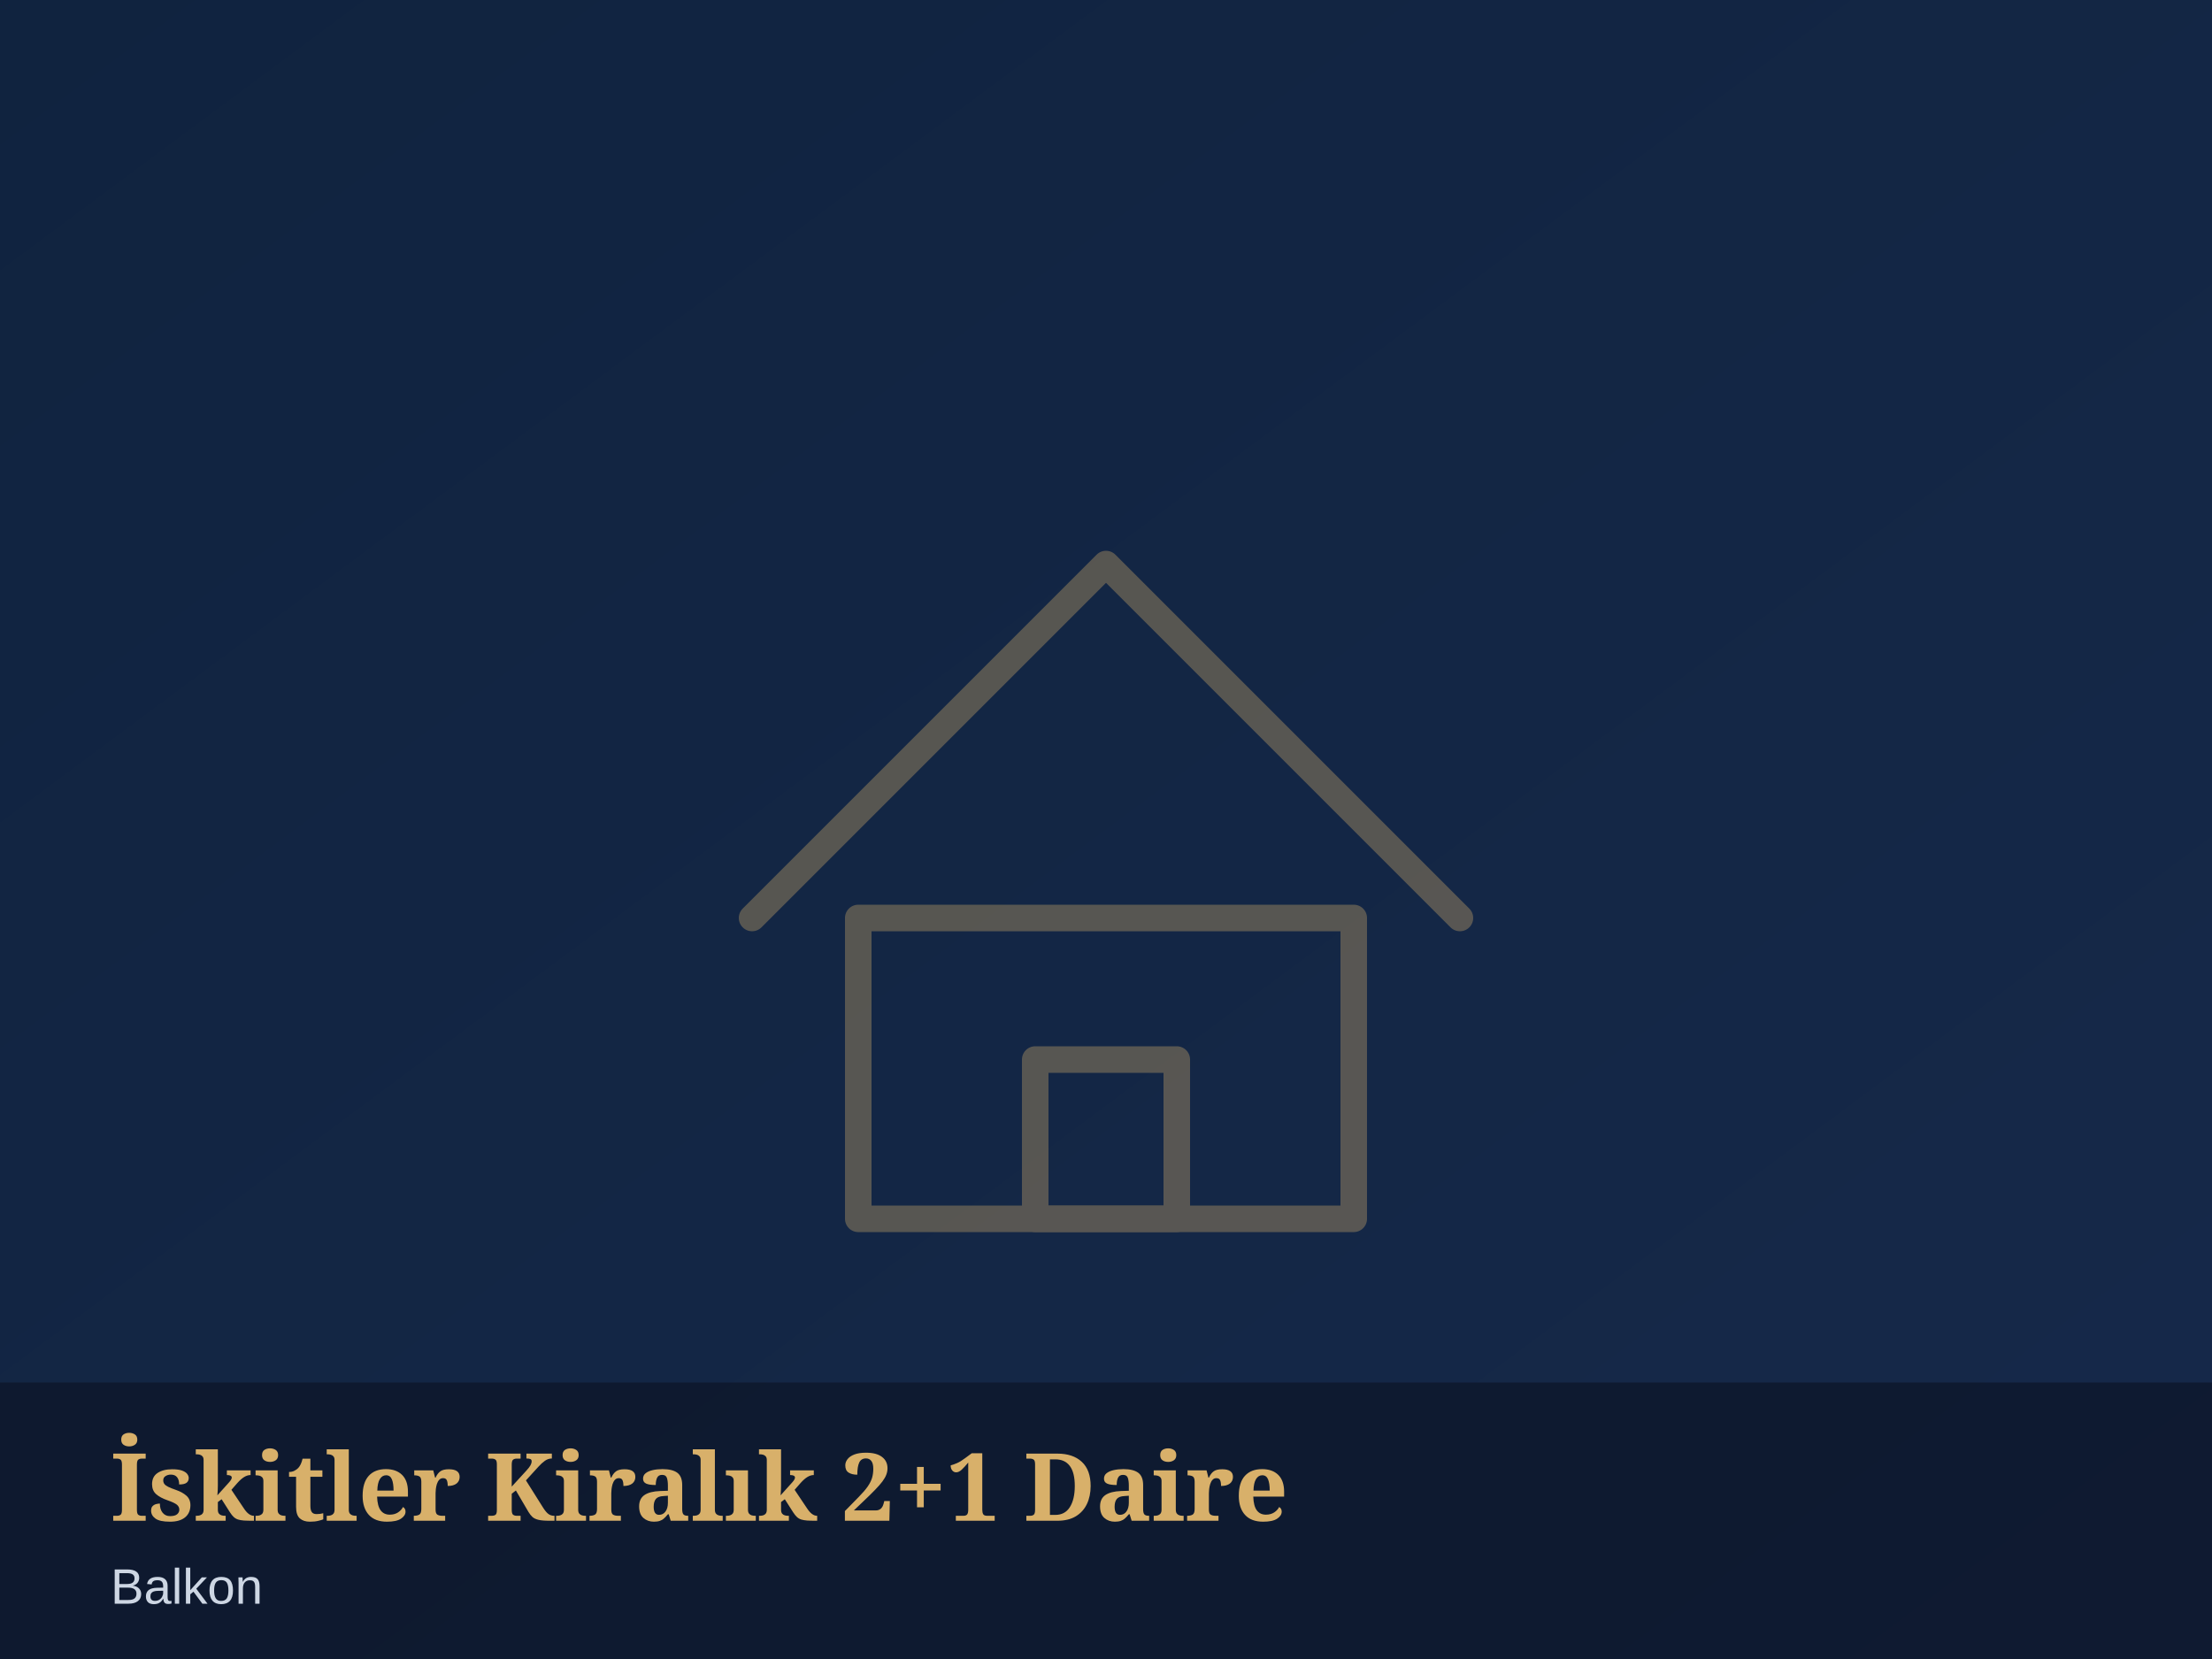
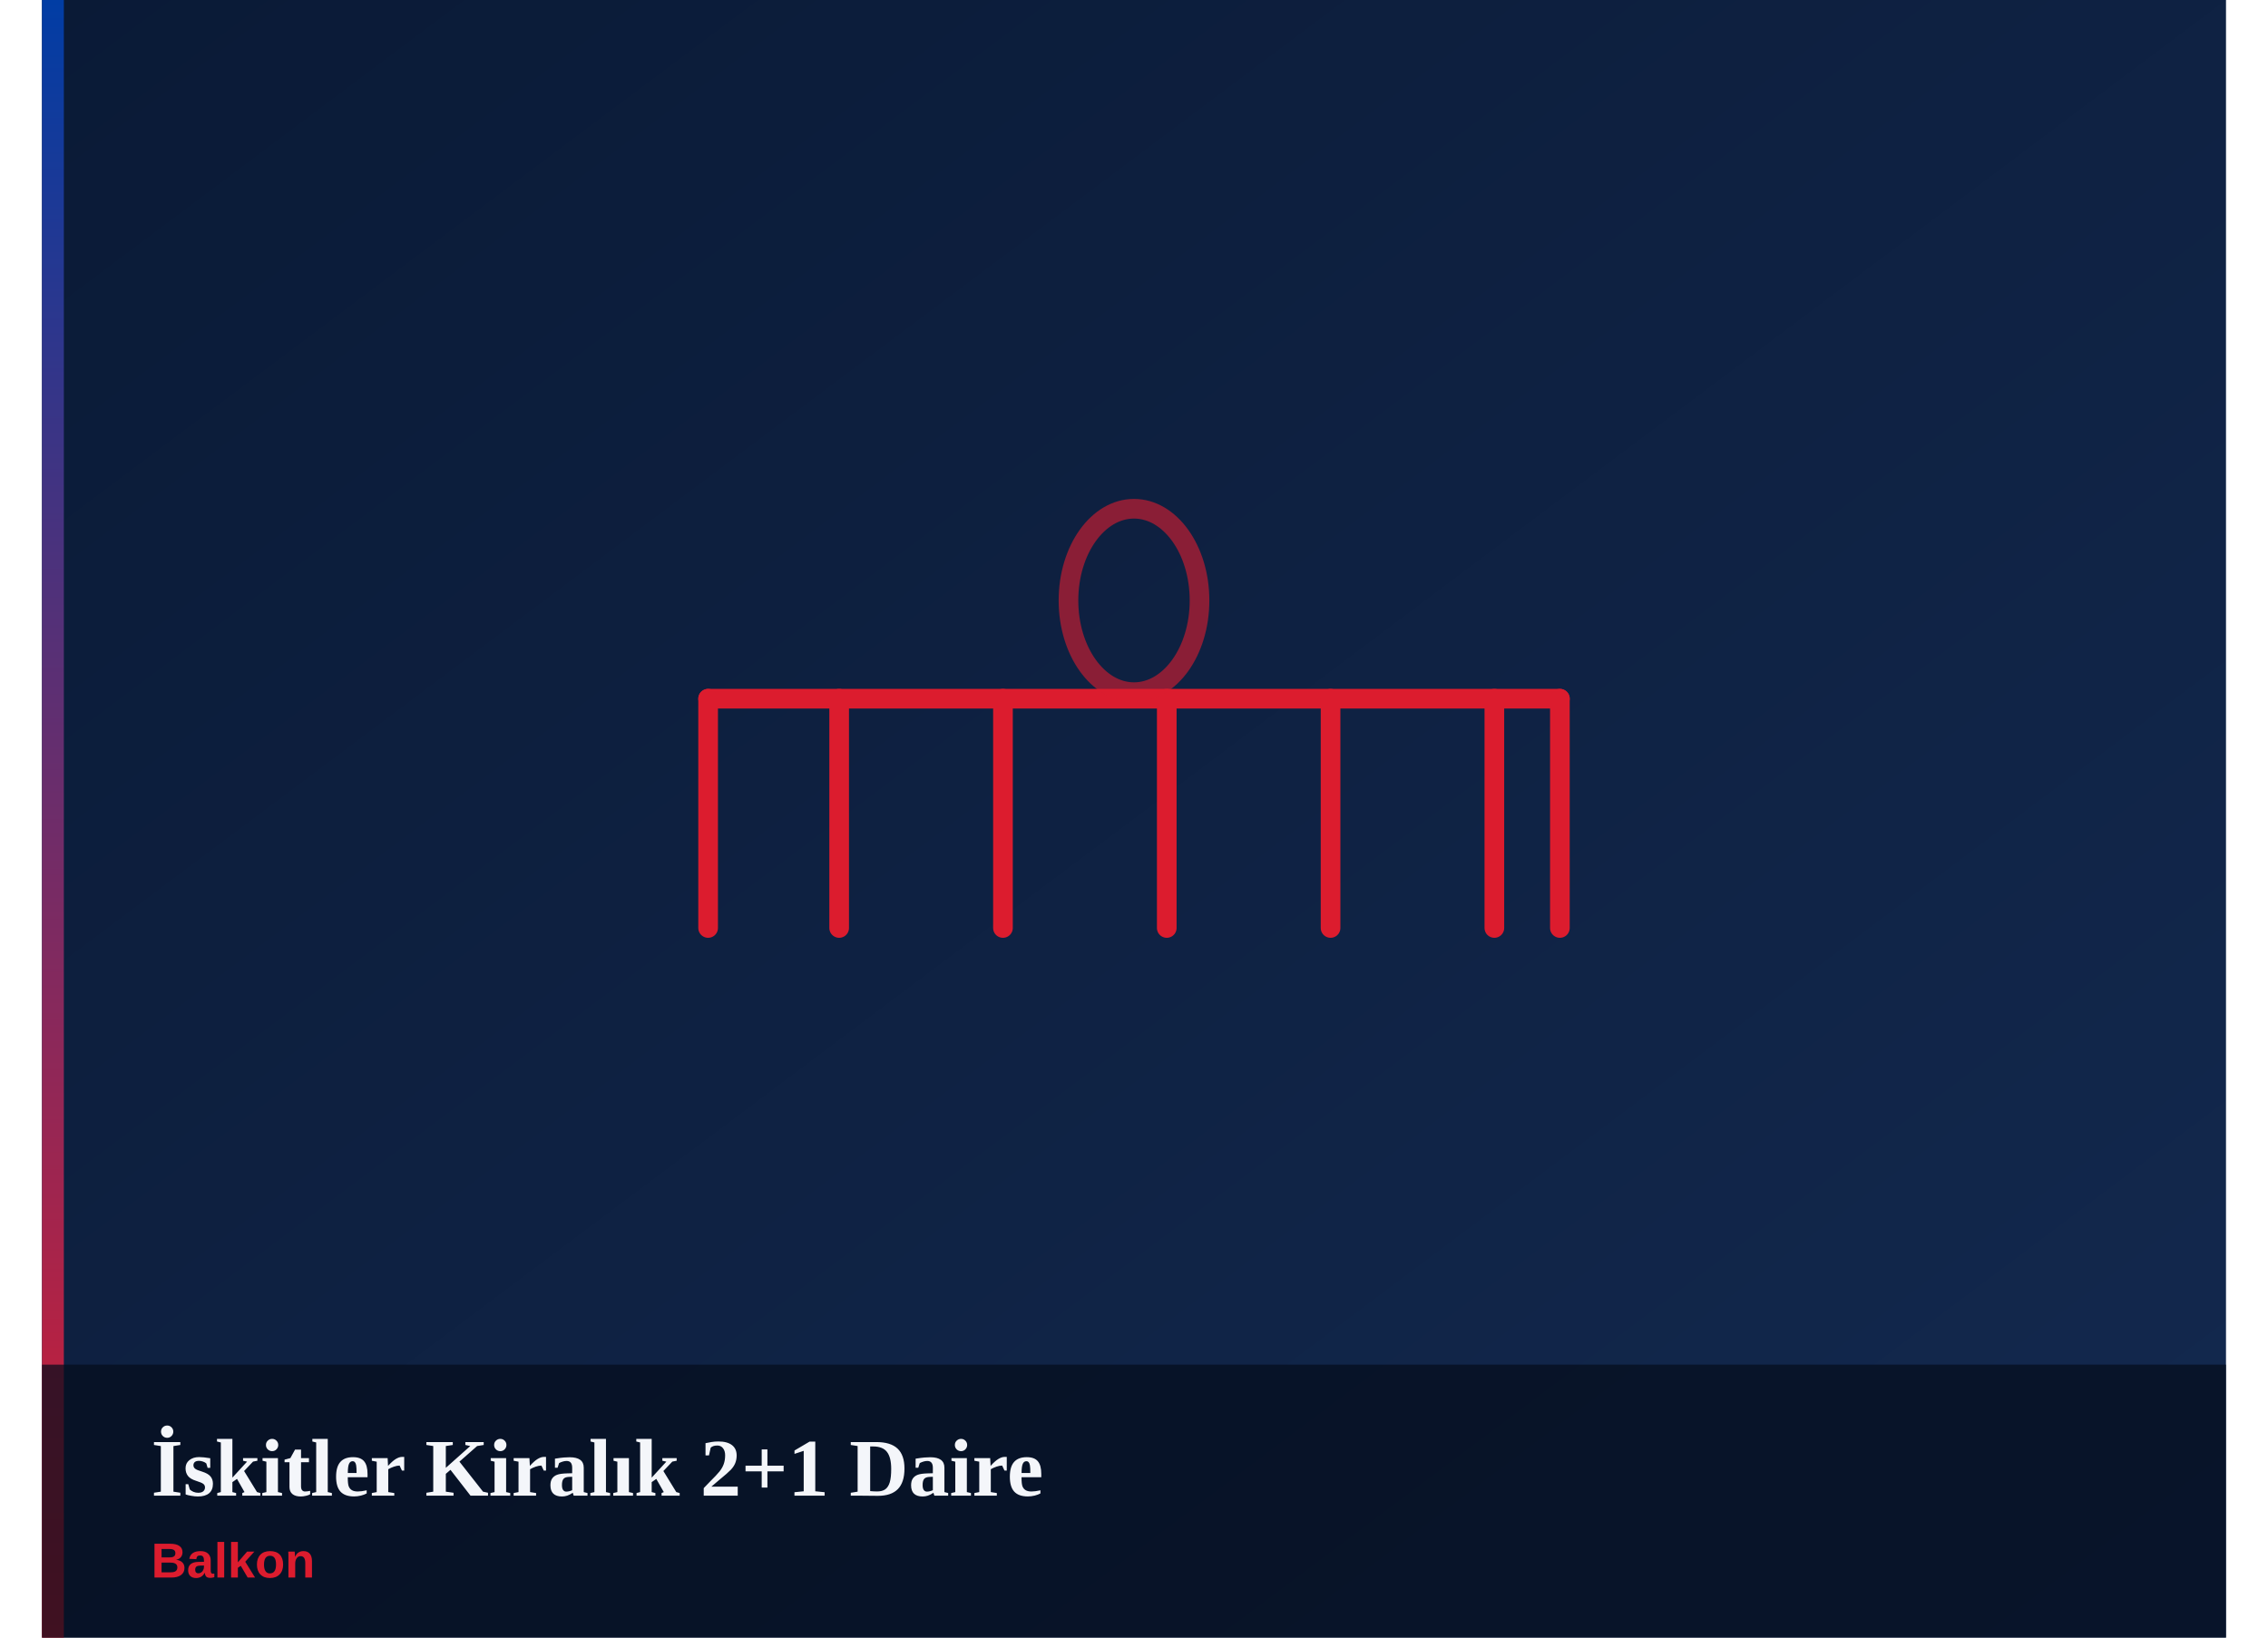
- <svg xmlns="http://www.w3.org/2000/svg" viewBox="0 0 800 600" width="800" height="600" role="img" aria-label="İskitler Kiralık 2+1 Daire">
+ <svg xmlns="http://www.w3.org/2000/svg" viewBox="0 0 800 600" width="900" height="650" role="img" aria-label="İskitler Kiralık 2+1 Daire - Balkon">
  <defs>
-     <linearGradient id="g5" x1="0" y1="0" x2="1" y2="1">
-       <stop offset="0%" stop-color="#10233f" />
-       <stop offset="100%" stop-color="#16294a" />
+     <linearGradient id="bg" x1="0" y1="0" x2="1" y2="1">
+       <stop offset="0%" stop-color="#0a1a36" />
+       <stop offset="100%" stop-color="#13294f" />
+     </linearGradient>
+     <linearGradient id="stripe" x1="0" y1="0" x2="0" y2="1">
+       <stop offset="0%" stop-color="#003da5" />
+       <stop offset="100%" stop-color="#dc1c2e" />
    </linearGradient>
  </defs>
-   <rect width="800" height="600" fill="url(#g5)" />
-   <g transform="translate(400,300) scale(3.2)" fill="none" stroke="#d8b06a" stroke-width="3" stroke-linejoin="round" stroke-linecap="round" opacity="0.35">
-     <path d="M -40 10 L 0 -30 L 40 10" />
-     <rect x="-28" y="10" width="56" height="34" />
-     <rect x="-8" y="26" width="16" height="18" />
+   <rect width="800" height="600" fill="url(#bg)" />
+   <rect x="0" y="0" width="8" height="600" fill="url(#stripe)" />
+   <g transform="translate(400,280) scale(2.4)" fill="none" stroke="#dc1c2e" stroke-width="3" stroke-linejoin="round" stroke-linecap="round">
+     <line x1="-65" y1="-10" x2="65" y2="-10" />
+     <line x1="-65" y1="-10" x2="-65" y2="25" />
+     <line x1="65" y1="-10" x2="65" y2="25" />
+     <line x1="-45" y1="-10" x2="-45" y2="25" />
+     <line x1="-20" y1="-10" x2="-20" y2="25" />
+     <line x1="5" y1="-10" x2="5" y2="25" />
+     <line x1="30" y1="-10" x2="30" y2="25" />
+     <line x1="55" y1="-10" x2="55" y2="25" />
+     <ellipse cx="0" cy="-25" rx="10" ry="14" opacity="0.6" />
  </g>
-   <rect x="0" y="500" width="800" height="100" fill="rgba(10,16,30,0.55)" />
-   <text x="40" y="550" font-family="Georgia, serif" font-size="34" fill="#d8b06a" font-weight="700">İskitler Kiralık 2+1 Daire</text>
-   <text x="40" y="580" font-family="Segoe UI, Arial, sans-serif" font-size="18" fill="#cdd6e3">Balkon</text>
+   <rect x="0" y="500" width="800" height="100" fill="rgba(5,13,29,0.72)" />
+   <text x="40" y="548" font-family="Georgia, 'Times New Roman', serif" font-size="30" fill="#f4f6fa" font-weight="700">İskitler Kiralık 2+1 Daire</text>
+   <text x="40" y="578" font-family="Segoe UI, Arial, sans-serif" font-size="18" fill="#dc1c2e" font-weight="600">Balkon</text>
</svg>
